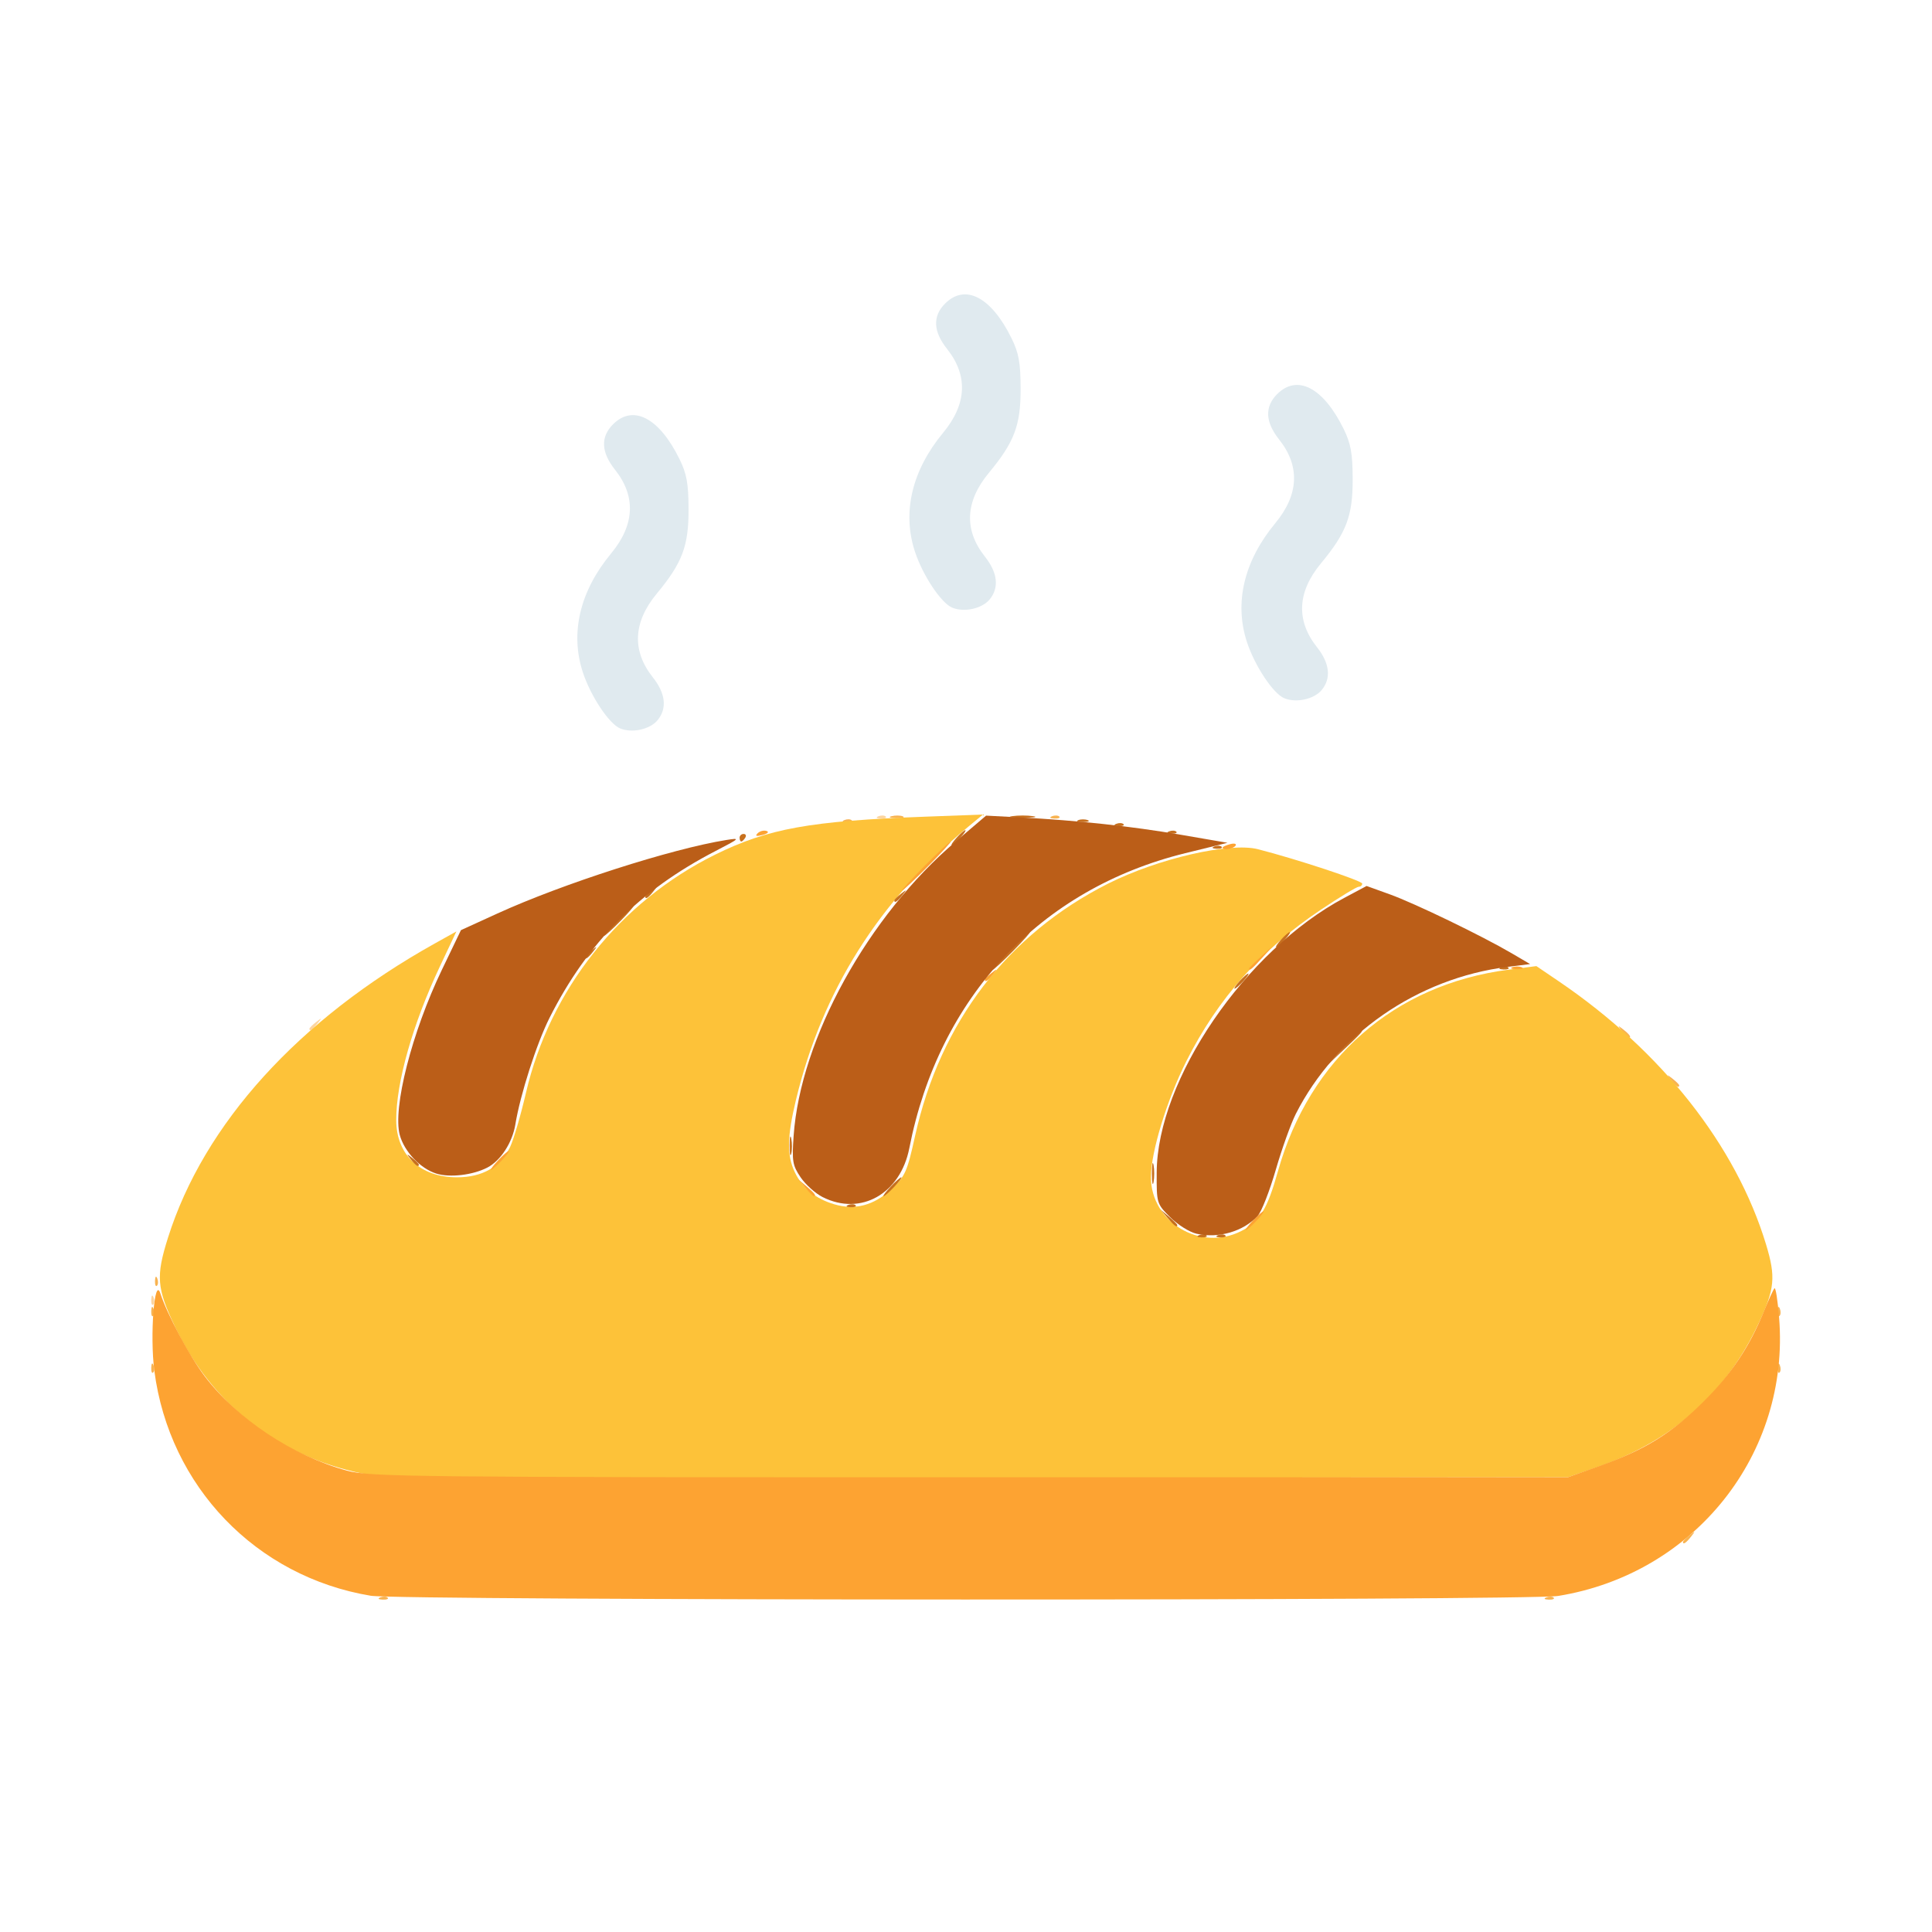
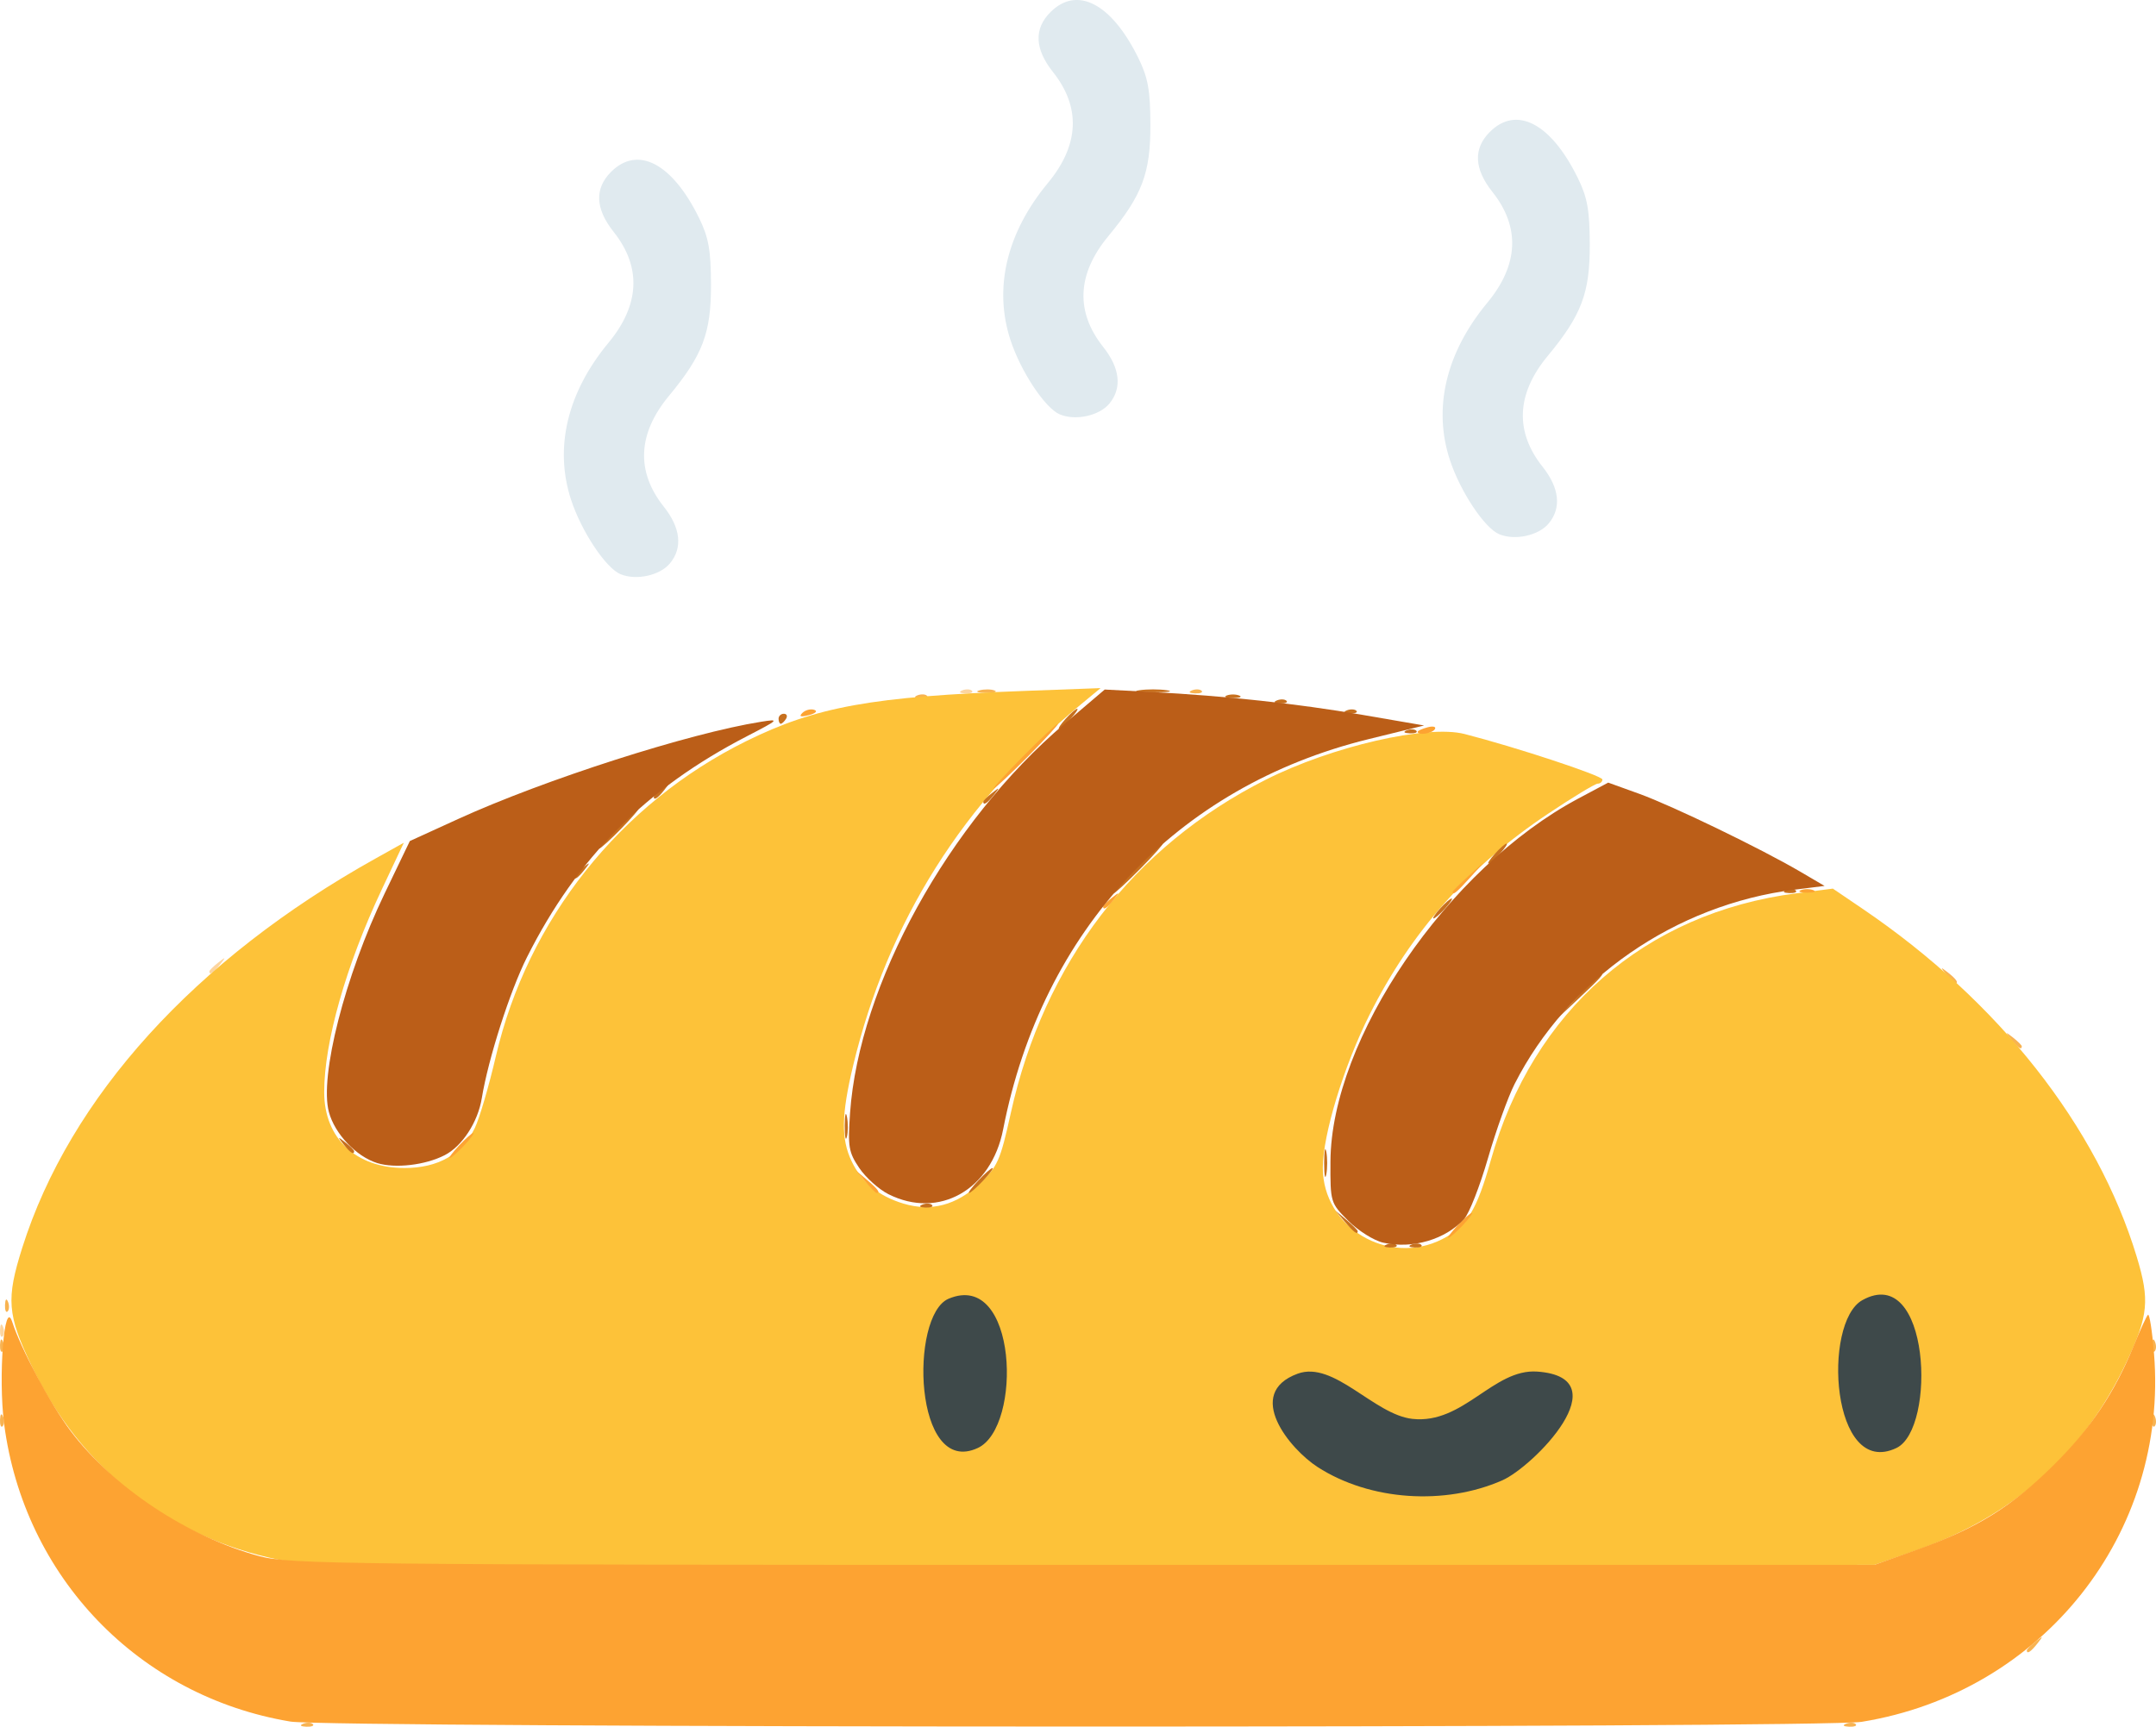
- <svg xmlns="http://www.w3.org/2000/svg" width="135.467mm" height="135.467mm" viewBox="0 0 135.467 135.467" version="1.1" id="svg2001">
+ <svg xmlns="http://www.w3.org/2000/svg" width="114.248mm" height="91.522mm" viewBox="0 0 114.248 91.522" version="1.1" id="svg2001">
  <defs id="defs1998" />
-   <g id="layer1" transform="translate(-34.88734,-54.47418)">
+   <g id="layer1" transform="translate(-45.49019,-75.11632)">
    <g id="g2419" transform="translate(319.6037,23.4478)">
      <path style="fill:#e0eaef;stroke-width:0.265" d="m -241.234,82.102 c -0.782,-0.329 -2.07,-2.27 -2.618,-3.944 -0.901,-2.754 -0.203,-5.684 1.983,-8.323 1.663,-2.007 1.756,-4.011 0.273,-5.877 -0.975,-1.227 -1.021,-2.295 -0.138,-3.179 1.413,-1.413 3.239,-0.46 4.661,2.435 0.51,1.039 0.63,1.706 0.636,3.53 0.007,2.57 -0.434,3.74 -2.227,5.905 -1.663,2.007 -1.756,4.011 -0.273,5.877 0.893,1.124 1.007,2.181 0.324,3.004 -0.535,0.644 -1.794,0.918 -2.621,0.57 z m 46.567,-2.117 c -0.782,-0.329 -2.07,-2.27 -2.618,-3.944 -0.901,-2.754 -0.203,-5.684 1.983,-8.323 1.663,-2.007 1.756,-4.011 0.273,-5.877 -0.975,-1.227 -1.021,-2.295 -0.138,-3.179 1.413,-1.413 3.239,-0.46 4.661,2.435 0.51,1.039 0.63,1.706 0.636,3.53 0.007,2.57 -0.434,3.74 -2.227,5.905 -1.663,2.007 -1.756,4.011 -0.273,5.877 0.893,1.124 1.007,2.181 0.324,3.004 -0.535,0.644 -1.794,0.918 -2.621,0.57 z m -23.283,-6.35 c -0.782,-0.329 -2.07,-2.27 -2.618,-3.944 -0.901,-2.754 -0.203,-5.684 1.983,-8.323 1.663,-2.007 1.756,-4.011 0.273,-5.877 -0.975,-1.227 -1.021,-2.295 -0.138,-3.179 1.413,-1.413 3.239,-0.46 4.661,2.435 0.51,1.039 0.63,1.706 0.636,3.53 0.007,2.57 -0.434,3.74 -2.227,5.905 -1.663,2.007 -1.756,4.011 -0.273,5.877 0.893,1.124 1.007,2.181 0.324,3.004 -0.535,0.644 -1.794,0.918 -2.621,0.57 z" id="path2433" />
      <path style="fill:#fcd5a0;stroke-width:0.265" d="m -274.112,122.153 c 0.013,-0.308 0.075,-0.371 0.16,-0.16 0.076,0.191 0.067,0.419 -0.021,0.507 -0.088,0.088 -0.15,-0.068 -0.139,-0.347 z m 11.092,-18.996 c 0,-0.055 0.208,-0.263 0.463,-0.463 0.42,-0.329 0.429,-0.32 0.1,0.1 -0.346,0.441 -0.563,0.581 -0.563,0.363 z m 39.902,-14.898 c 0.191,-0.076 0.419,-0.067 0.507,0.021 0.088,0.088 -0.068,0.15 -0.347,0.139 -0.308,-0.013 -0.371,-0.075 -0.16,-0.16 z" id="path2431" />
      <path style="fill:#f8b351;stroke-width:0.265" d="m -258.043,143.029 c 0.191,-0.076 0.419,-0.067 0.507,0.021 0.088,0.088 -0.068,0.15 -0.347,0.139 -0.308,-0.013 -0.371,-0.075 -0.16,-0.16 z m 81.756,0 c 0.191,-0.076 0.419,-0.067 0.507,0.021 0.088,0.088 -0.068,0.15 -0.347,0.139 -0.308,-0.013 -0.371,-0.075 -0.16,-0.16 z m 9.575,-3.888 c 0,-0.055 0.208,-0.263 0.463,-0.463 0.42,-0.329 0.429,-0.32 0.1,0.1 -0.346,0.441 -0.563,0.581 -0.563,0.363 z m -107.4,-12.225 c 0.013,-0.308 0.075,-0.371 0.16,-0.16 0.076,0.191 0.067,0.419 -0.021,0.507 -0.088,0.088 -0.15,-0.068 -0.139,-0.347 z m 114.035,0 c 0.013,-0.308 0.075,-0.371 0.16,-0.16 0.076,0.191 0.067,0.419 -0.021,0.507 -0.088,0.088 -0.15,-0.068 -0.139,-0.347 z m -114.035,-3.969 c 0.013,-0.308 0.075,-0.371 0.16,-0.16 0.076,0.191 0.067,0.419 -0.021,0.507 -0.088,0.088 -0.15,-0.068 -0.139,-0.347 z m 114.035,0 c 0.013,-0.308 0.075,-0.371 0.16,-0.16 0.076,0.191 0.067,0.419 -0.021,0.507 -0.088,0.088 -0.15,-0.068 -0.139,-0.347 z m -113.771,-2.117 c 0.013,-0.308 0.075,-0.371 0.16,-0.16 0.076,0.191 0.067,0.419 -0.021,0.507 -0.088,0.088 -0.15,-0.068 -0.139,-0.347 z m 106.308,-14.067 c -0.329,-0.42 -0.32,-0.429 0.1,-0.1 0.255,0.2 0.463,0.408 0.463,0.463 0,0.218 -0.217,0.078 -0.563,-0.363 z m -3.44,-3.44 c -0.329,-0.42 -0.32,-0.429 0.1,-0.1 0.441,0.346 0.581,0.563 0.363,0.563 -0.055,0 -0.263,-0.208 -0.463,-0.463 z m -54.52,-14.799 c 0.191,-0.076 0.419,-0.067 0.507,0.021 0.088,0.088 -0.068,0.15 -0.347,0.139 -0.308,-0.013 -0.371,-0.075 -0.16,-0.16 z m 3.296,-0.267 c 0.257,-0.067 0.615,-0.063 0.794,0.01 0.179,0.072 -0.032,0.127 -0.468,0.122 -0.437,-0.005 -0.583,-0.065 -0.326,-0.132 z m 11.256,0.003 c 0.191,-0.076 0.419,-0.067 0.507,0.021 0.088,0.088 -0.068,0.15 -0.347,0.139 -0.308,-0.013 -0.371,-0.075 -0.16,-0.16 z" id="path2429" />
      <path style="fill:#fdc239;stroke-width:0.265" d="m -259.316,134.345 c -5.911,-1.217 -10.543,-4.85 -13.13,-10.297 -1.282,-2.7 -1.347,-3.526 -0.491,-6.238 2.52,-7.982 9.154,-15.298 18.707,-20.629 l 1.515,-0.845 -1.164,2.469 c -1.902,4.034 -3.057,8.102 -3.055,10.754 0.002,2.439 1.673,4.015 4.259,4.017 1.775,0.001 3.048,-0.725 3.724,-2.124 0.244,-0.505 0.746,-2.218 1.115,-3.807 1.678,-7.22 6.578,-13.388 13.258,-16.69 3.712,-1.835 6.659,-2.367 14.76,-2.666 l 4.025,-0.149 -1.058,0.877 c -6.23,5.16 -10.223,11.498 -12.056,19.137 -0.622,2.593 -0.643,3.877 -0.081,5.06 0.527,1.111 1.439,1.856 2.755,2.25 1.46,0.437 2.789,0.088 4.015,-1.055 0.973,-0.908 1.105,-1.204 1.669,-3.753 1.758,-7.943 6.483,-14.118 13.515,-17.664 3.507,-1.768 8.548,-2.927 10.527,-2.42 2.707,0.693 7.306,2.211 7.306,2.411 0,0.122 -0.111,0.221 -0.247,0.221 -0.136,0 -1.326,0.721 -2.644,1.603 -4.179,2.795 -7.228,6.228 -9.44,10.627 -1.37,2.724 -2.485,6.374 -2.485,8.133 0,3.156 3.48,5.233 6.331,3.779 1.297,-0.661 1.824,-1.519 2.575,-4.192 2.223,-7.909 8.167,-13.101 16.183,-14.137 l 1.939,-0.25 1.582,1.074 c 7.214,4.899 12.428,11.523 14.524,18.45 0.69,2.28 0.611,3.104 -0.527,5.536 -2.281,4.874 -6.001,8.209 -11.17,10.015 l -2.2,0.768 -41.407,0.044 c -33.692,0.036 -41.728,-0.022 -43.127,-0.31 z" id="path2427" />
      <path style="fill:#fda332;stroke-width:0.265" d="m -258.724,142.916 c -8.034,-1.338 -14.115,-7.659 -15.17,-15.769 -0.323,-2.487 0.007,-6.706 0.425,-5.422 0.473,1.455 2.044,4.393 3.093,5.783 2.25,2.984 6.218,5.618 10.001,6.639 1.605,0.433 4.512,0.464 43.656,0.464 h 41.936 l 2.318,-0.829 c 3.124,-1.118 4.951,-2.254 7.185,-4.469 1.955,-1.938 3.226,-3.837 4.242,-6.336 0.33,-0.811 0.665,-1.54 0.745,-1.62 0.08,-0.08 0.225,0.846 0.323,2.057 0.773,9.544 -5.908,17.961 -15.491,19.516 -2.112,0.343 -81.203,0.33 -83.264,-0.014 z m 61.85,-26.297 c 0.342,-0.364 0.681,-0.661 0.754,-0.661 0.073,0 -0.147,0.298 -0.489,0.661 -0.342,0.364 -0.681,0.661 -0.754,0.661 -0.073,0 0.147,-0.298 0.489,-0.661 z m -31.378,-2.315 -0.504,-0.595 0.595,0.504 c 0.559,0.474 0.716,0.687 0.504,0.687 -0.05,0 -0.318,-0.268 -0.595,-0.595 z m -21.538,-1.918 c 0.342,-0.364 0.681,-0.661 0.754,-0.661 0.073,0 -0.147,0.298 -0.489,0.661 -0.342,0.364 -0.681,0.661 -0.754,0.661 -0.073,0 0.147,-0.298 0.489,-0.661 z m 34.131,-12.668 c 0,-0.055 0.208,-0.263 0.463,-0.463 0.42,-0.329 0.429,-0.32 0.1,0.1 -0.346,0.441 -0.563,0.581 -0.563,0.363 z m 18.521,-0.777 c 0,-0.046 0.387,-0.432 0.86,-0.86 l 0.86,-0.777 -0.777,0.86 c -0.724,0.802 -0.943,0.982 -0.943,0.777 z m 18.455,-0.092 c 0.182,-0.073 0.48,-0.073 0.661,0 0.182,0.073 0.033,0.133 -0.331,0.133 -0.364,0 -0.513,-0.06 -0.331,-0.133 z m -41.209,-7.101 c 0.937,-0.946 1.764,-1.72 1.837,-1.72 0.073,0 -0.635,0.774 -1.572,1.72 -0.937,0.946 -1.764,1.72 -1.837,1.72 -0.073,0 0.635,-0.774 1.572,-1.72 z m 20.902,-1.292 c 0,-0.056 0.238,-0.164 0.53,-0.24 0.291,-0.076 0.463,-0.031 0.381,0.101 -0.142,0.23 -0.911,0.347 -0.911,0.138 z m -32.605,-1.001 c 0.154,-0.154 0.436,-0.227 0.627,-0.164 0.198,0.066 0.078,0.186 -0.28,0.28 -0.44,0.115 -0.543,0.081 -0.347,-0.116 z" id="path2425" />
      <path style="fill:#c7701e;stroke-width:0.265" d="m -200.628,117.629 c 0.191,-0.076 0.419,-0.067 0.507,0.021 0.088,0.088 -0.068,0.15 -0.347,0.139 -0.308,-0.013 -0.371,-0.075 -0.16,-0.16 z m 1.323,0 c 0.191,-0.076 0.419,-0.067 0.507,0.021 0.088,0.088 -0.068,0.15 -0.347,0.139 -0.308,-0.013 -0.371,-0.075 -0.16,-0.16 z m -3.547,-1.208 -0.504,-0.595 0.595,0.504 c 0.327,0.277 0.595,0.545 0.595,0.595 0,0.212 -0.213,0.055 -0.687,-0.504 z m -22.382,-0.908 c 0.191,-0.076 0.419,-0.067 0.507,0.021 0.088,0.088 -0.068,0.15 -0.347,0.139 -0.308,-0.013 -0.371,-0.075 -0.16,-0.16 z m 2.96,-1.274 c 0.342,-0.364 0.681,-0.661 0.754,-0.661 0.073,0 -0.147,0.298 -0.489,0.661 -0.342,0.364 -0.681,0.661 -0.754,0.661 -0.073,0 0.147,-0.298 0.489,-0.661 z m 18.328,-0.926 c 0,-0.655 0.052,-0.923 0.115,-0.595 0.063,0.327 0.063,0.863 0,1.191 -0.063,0.327 -0.115,0.059 -0.115,-0.595 z m -51.964,-0.992 c -0.329,-0.42 -0.32,-0.429 0.1,-0.1 0.255,0.2 0.463,0.408 0.463,0.463 0,0.218 -0.217,0.078 -0.563,-0.363 z m 26.559,-0.992 c 0.003,-0.582 0.057,-0.789 0.12,-0.46 0.063,0.329 0.061,0.805 -0.005,1.058 -0.066,0.253 -0.118,-0.016 -0.115,-0.598 z m 38.816,-6.813 c 0.649,-0.691 1.214,-1.257 1.257,-1.257 0.199,0 -0.011,0.238 -1.18,1.334 l -1.257,1.18 z m -7.265,-4.696 c 0.263,-0.291 0.538,-0.529 0.611,-0.529 0.073,0 -0.083,0.238 -0.347,0.529 -0.263,0.291 -0.538,0.529 -0.611,0.529 -0.073,0 0.083,-0.238 0.347,-0.529 z m -16.14,-2.117 c 0.717,-0.728 1.363,-1.323 1.435,-1.323 0.073,0 -0.454,0.595 -1.171,1.323 -0.717,0.728 -1.363,1.323 -1.435,1.323 -0.073,0 0.454,-0.595 1.171,-1.323 z m 34.479,1.142 c 0.191,-0.076 0.419,-0.067 0.507,0.021 0.088,0.088 -0.068,0.15 -0.347,0.139 -0.308,-0.013 -0.371,-0.075 -0.16,-0.16 z m -64.244,-0.713 c 0,-0.055 0.208,-0.263 0.463,-0.463 0.42,-0.329 0.429,-0.32 0.1,0.1 -0.346,0.441 -0.563,0.581 -0.563,0.363 z m 48.816,-1.223 c 0.263,-0.291 0.538,-0.529 0.611,-0.529 0.073,0 -0.083,0.238 -0.347,0.529 -0.263,0.291 -0.538,0.529 -0.611,0.529 -0.073,0 0.083,-0.238 0.347,-0.529 z m -46.567,-1.323 c 0.568,-0.582 1.093,-1.058 1.166,-1.058 0.073,0 -0.333,0.476 -0.901,1.058 -0.568,0.582 -1.093,1.058 -1.166,1.058 -0.073,0 0.333,-0.476 0.901,-1.058 z m 19.447,-1.423 c 0,-0.055 0.208,-0.263 0.463,-0.463 0.42,-0.329 0.429,-0.32 0.1,0.1 -0.346,0.441 -0.563,0.581 -0.563,0.363 z m -17.462,-0.265 c 0,-0.055 0.208,-0.263 0.463,-0.463 0.42,-0.329 0.429,-0.32 0.1,0.1 -0.346,0.441 -0.563,0.581 -0.563,0.363 z m 39.902,-3.52 c 0.191,-0.076 0.419,-0.067 0.507,0.021 0.088,0.088 -0.068,0.15 -0.347,0.139 -0.308,-0.013 -0.371,-0.075 -0.16,-0.16 z m -18.074,-0.613 c 0.263,-0.291 0.538,-0.529 0.611,-0.529 0.073,0 -0.083,0.238 -0.347,0.529 -0.263,0.291 -0.538,0.529 -0.611,0.529 -0.073,0 0.083,-0.238 0.347,-0.529 z m -15.214,0 c 0,-0.146 0.126,-0.265 0.28,-0.265 0.154,0 0.207,0.119 0.117,0.265 -0.09,0.146 -0.216,0.265 -0.28,0.265 -0.064,0 -0.117,-0.119 -0.117,-0.265 z m 30.113,-0.445 c 0.191,-0.076 0.419,-0.067 0.507,0.021 0.088,0.088 -0.068,0.15 -0.347,0.139 -0.308,-0.013 -0.371,-0.075 -0.16,-0.16 z m -3.704,-0.529 c 0.191,-0.076 0.419,-0.067 0.507,0.021 0.088,0.088 -0.068,0.15 -0.347,0.139 -0.308,-0.013 -0.371,-0.075 -0.16,-0.16 z m -2.662,-0.259 c 0.182,-0.073 0.48,-0.073 0.661,0 0.182,0.073 0.033,0.133 -0.331,0.133 -0.364,0 -0.513,-0.06 -0.331,-0.133 z m -4.63,-0.279 c 0.4,-0.061 1.055,-0.061 1.455,0 0.4,0.061 0.073,0.11 -0.728,0.11 -0.8,0 -1.128,-0.05 -0.728,-0.11 z" id="path2423" />
      <path style="fill:#bb5e18;stroke-width:0.265" d="m -200.813,117.534 c -0.493,-0.11 -1.326,-0.632 -1.852,-1.158 -0.946,-0.947 -0.956,-0.981 -0.947,-3.135 0.029,-6.503 6.208,-15.556 13.139,-19.25 l 1.58,-0.842 1.631,0.588 c 1.753,0.632 6.447,2.902 8.547,4.133 l 1.287,0.755 -1.577,0.197 c -6.333,0.793 -12.03,4.746 -14.851,10.306 -0.346,0.682 -0.98,2.449 -1.408,3.927 -0.428,1.478 -0.995,2.926 -1.26,3.219 -0.988,1.092 -2.741,1.607 -4.289,1.26 z m -26.219,-2.569 c -0.506,-0.254 -1.203,-0.879 -1.548,-1.389 -0.563,-0.831 -0.613,-1.13 -0.489,-2.91 0.476,-6.803 5.21,-15.395 11.374,-20.644 l 2.121,-1.806 2.405,0.126 c 3.998,0.21 7.785,0.619 11.241,1.214 l 3.28,0.565 -2.952,0.726 c -10.175,2.502 -17.289,10.103 -19.356,20.681 -0.627,3.209 -3.403,4.779 -6.075,3.437 z m -27.097,-1.652 c -1.114,-0.35 -2.245,-1.546 -2.556,-2.704 -0.508,-1.887 0.846,-7.199 2.954,-11.585 l 1.335,-2.778 2.56,-1.169 c 4.557,-2.081 12.236,-4.546 16.053,-5.153 0.998,-0.159 0.956,-0.115 -0.748,0.766 -5.364,2.774 -8.994,6.421 -11.655,11.708 -0.905,1.799 -2.053,5.38 -2.396,7.474 -0.208,1.272 -1.032,2.541 -1.963,3.022 -1.026,0.53 -2.631,0.718 -3.584,0.419 z" id="path2421" />
    </g>
+     <path style="fill:#3e494a;stroke:none;stroke-width:0.265" d="m 95.758,143.952 c -2.08,0.878 -1.861,9.496 1.547,7.911 2.38,-1.107 2.105,-9.453 -1.547,-7.911 m 48.419,0.076 c -2.13,1.186 -1.656,9.49 1.808,7.835 2.129,-1.017 1.787,-9.837 -1.808,-7.835 m -29.922,3.897 c -2.859,1.048 -0.406,4.004 1.053,4.946 2.79,1.8 6.76,2.04 9.79,0.707 1.645,-0.723 6.303,-5.448 1.852,-5.764 -2.326,-0.165 -3.908,2.803 -6.614,2.507 -2.034,-0.223 -4.158,-3.1 -6.08,-2.396 z" id="path1891" />
  </g>
</svg>
